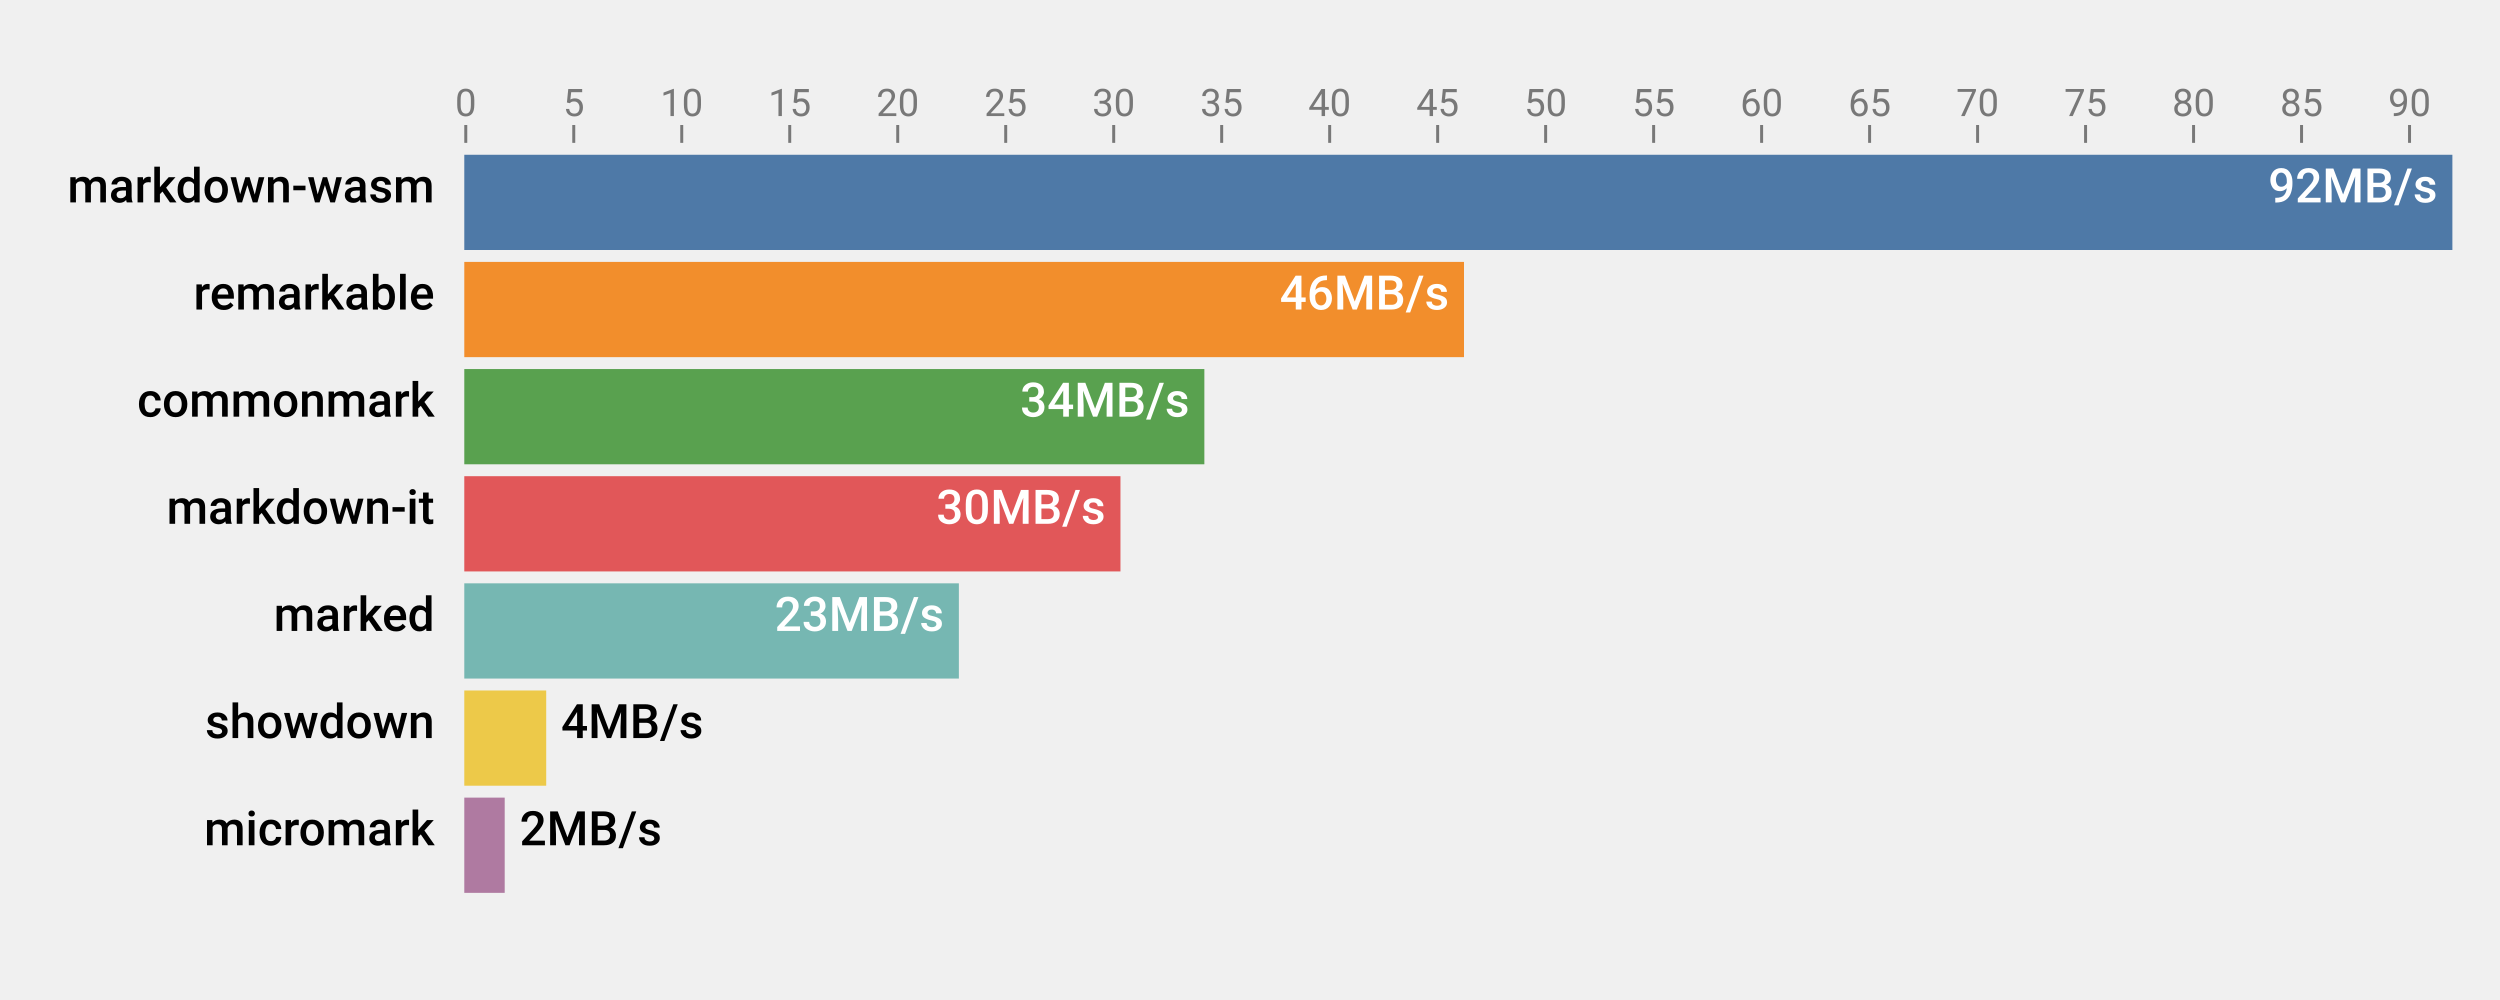
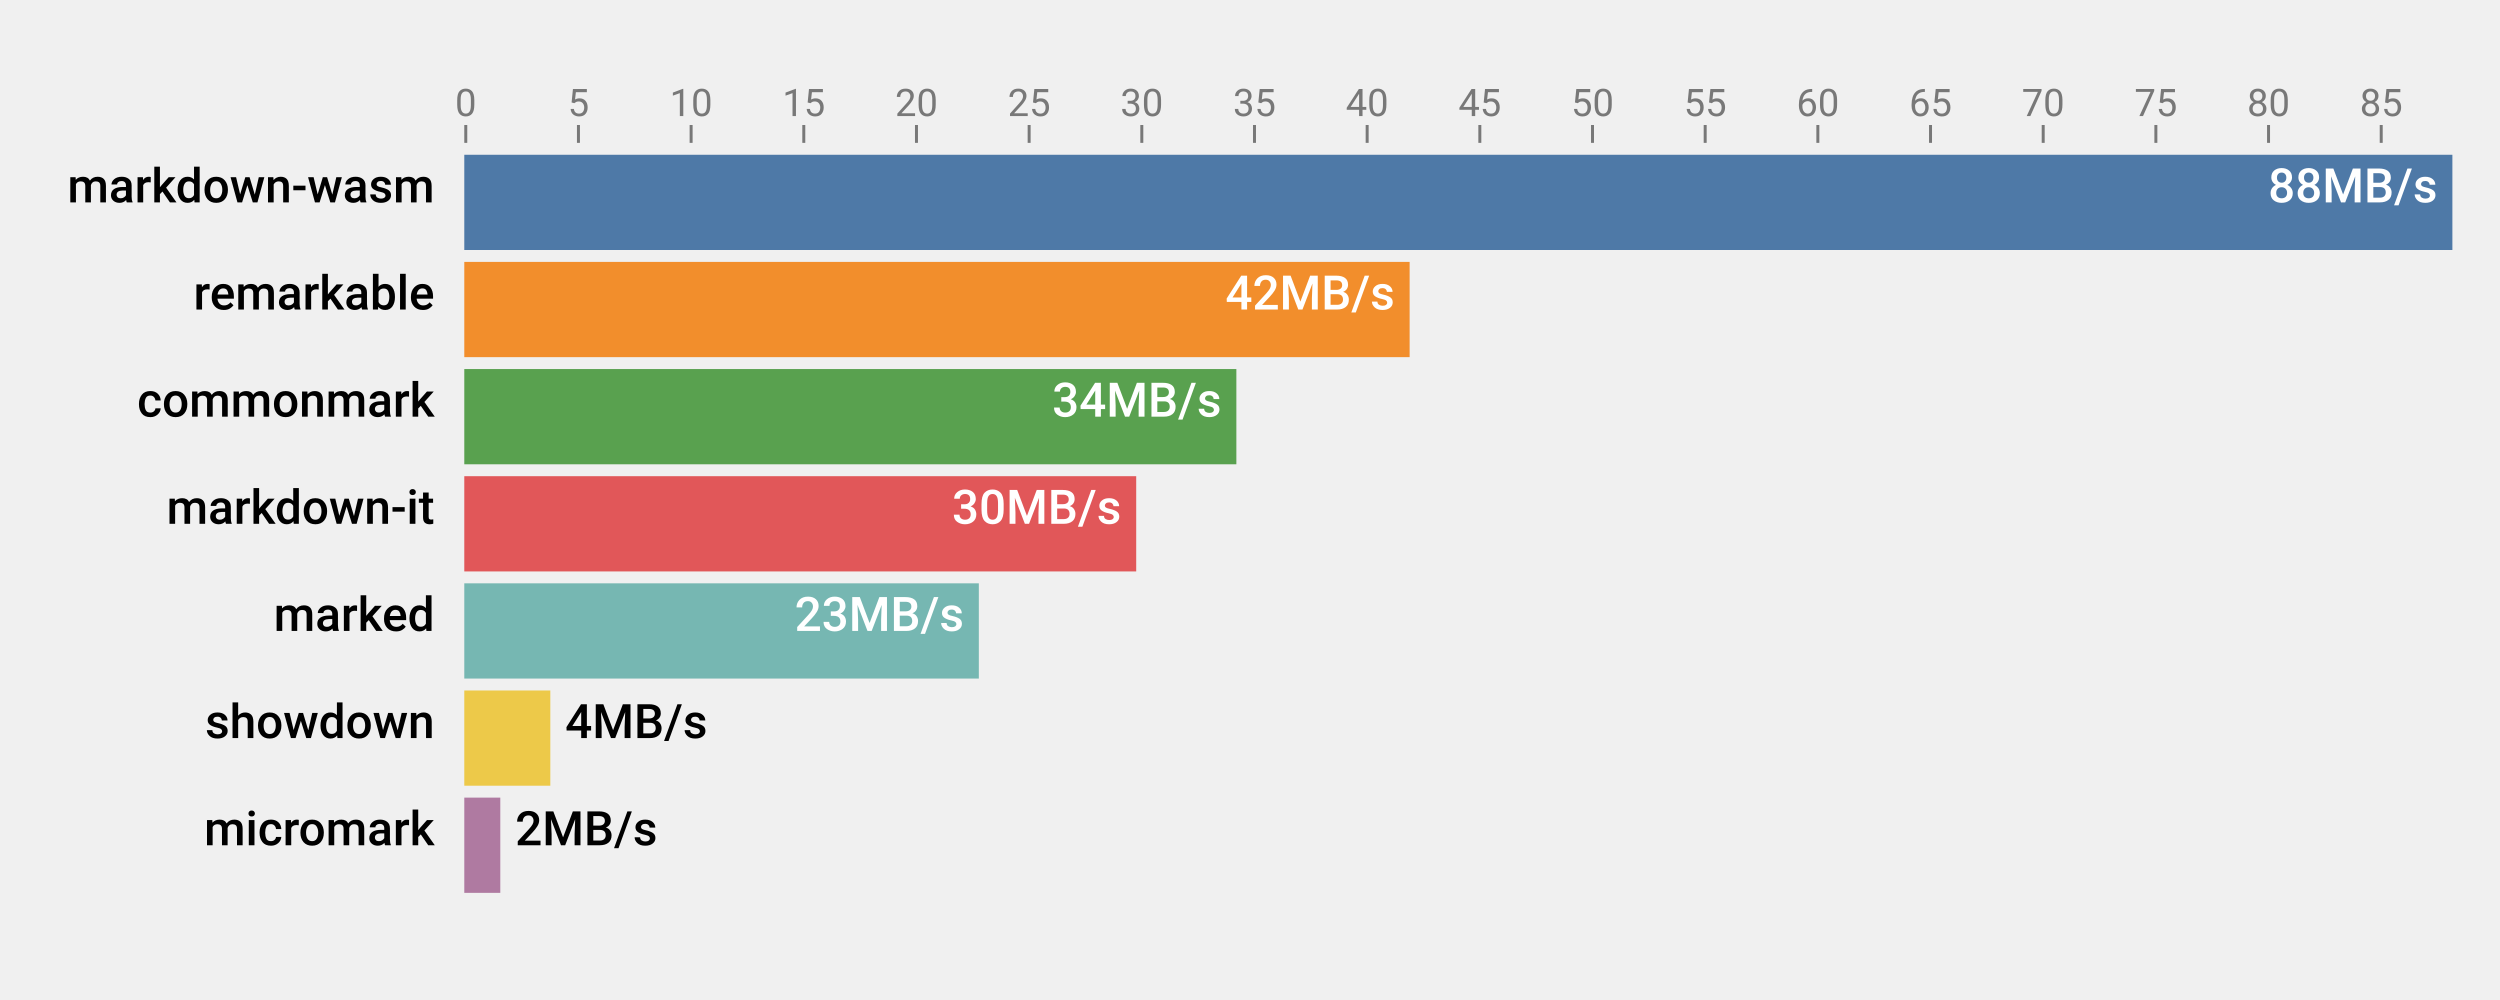
<svg xmlns="http://www.w3.org/2000/svg" width="840" height="336" font-family="system-ui,-apple-system,&quot;Segoe UI&quot;,Roboto,&quot;Helvetica Neue&quot;,&quot;Noto Sans&quot;,&quot;Liberation Sans&quot;,Arial,sans-serif" font-size="16">
  <g font-weight="500" text-anchor="end">
    <text x="156" y="68" alignment-baseline="central" dx="-10">markdown-wasm</text>
    <text x="156" y="104" alignment-baseline="central" dx="-10">remarkable</text>
    <text x="156" y="140" alignment-baseline="central" dx="-10">commonmark</text>
    <text x="156" y="176" alignment-baseline="central" dx="-10">markdown-it</text>
    <text x="156" y="212" alignment-baseline="central" dx="-10">marked</text>
    <text x="156" y="248" alignment-baseline="central" dx="-10">showdown</text>
    <text x="156" y="284" alignment-baseline="central" dx="-10">micromark</text>
  </g>
  <path fill="#4e79a7" d="M156 52h668v32H156z" />
-   <path fill="#f28e2c" d="M156 88h335.903v32H156z" />
-   <path fill="#59a14f" d="M156 124h248.663v32H156z" />
-   <path fill="#e15759" d="M156 160h220.476v32H156z" />
-   <path fill="#76b7b2" d="M156 196h166.181v32H156z" />
-   <path fill="#edc949" d="M156 232h27.526v32H156z" />
-   <path fill="#af7aa1" d="M156 268h13.578v32H156z" />
+   <path fill="#f28e2c" d="M156 88h317.636v32H156z" />
+   <path fill="#59a14f" d="M156 124h259.42v32H156z" />
+   <path fill="#e15759" d="M156 160h225.764v32H156z" />
+   <path fill="#76b7b2" d="M156 196h172.889v32H156z" />
+   <path fill="#edc949" d="M156 232h28.906v32H156z" />
+   <path fill="#af7aa1" d="M156 268h12.101v32H156z" />
  <g fill="#fff" font-weight="500" text-anchor="end">
-     <text x="824" y="68" alignment-baseline="central" dx="-5">92MB/s</text>
-     <text x="491.903" y="104" alignment-baseline="central" dx="-5">46MB/s</text>
-     <text x="404.663" y="140" alignment-baseline="central" dx="-5">34MB/s</text>
-     <text x="376.476" y="176" alignment-baseline="central" dx="-5">30MB/s</text>
-     <text x="322.181" y="212" alignment-baseline="central" dx="-5">23MB/s</text>
-     <text x="183.526" y="248" fill="#000" alignment-baseline="central" dx="5" text-anchor="start">4MB/s</text>
-     <text x="169.578" y="284" fill="#000" alignment-baseline="central" dx="5" text-anchor="start">2MB/s</text>
+     <text x="824" y="68" alignment-baseline="central" dx="-5">88MB/s</text>
+     <text x="473.636" y="104" alignment-baseline="central" dx="-5">42MB/s</text>
+     <text x="415.42" y="140" alignment-baseline="central" dx="-5">34MB/s</text>
+     <text x="381.764" y="176" alignment-baseline="central" dx="-5">30MB/s</text>
+     <text x="328.889" y="212" alignment-baseline="central" dx="-5">23MB/s</text>
+     <text x="184.906" y="248" fill="#000" alignment-baseline="central" dx="5" text-anchor="start">4MB/s</text>
+     <text x="168.101" y="284" fill="#000" alignment-baseline="central" dx="5" text-anchor="start">2MB/s</text>
  </g>
  <g fill="none" font-size="12.8" opacity=".5" text-anchor="middle">
    <g class="tick" opacity="1">
      <path stroke="currentColor" d="M156.5 48v-6" />
      <text y="-9" fill="currentColor" dy="0em" transform="translate(156.5 48)">0</text>
    </g>
    <g class="tick" opacity="1">
-       <path stroke="currentColor" d="M192.784 48v-6" />
-       <text y="-9" fill="currentColor" dy="0em" transform="translate(192.784 48)">5</text>
+       <path stroke="currentColor" d="M194.358 48v-6" />
+       <text y="-9" fill="currentColor" dy="0em" transform="translate(194.358 48)">5</text>
    </g>
    <g class="tick" opacity="1">
-       <path stroke="currentColor" d="M229.067 48v-6" />
-       <text y="-9" fill="currentColor" dy="0em" transform="translate(229.067 48)">10</text>
+       <path stroke="currentColor" d="M232.216 48v-6" />
+       <text y="-9" fill="currentColor" dy="0em" transform="translate(232.216 48)">10</text>
    </g>
    <g class="tick" opacity="1">
-       <path stroke="currentColor" d="M265.35 48v-6" />
-       <text y="-9" fill="currentColor" dy="0em" transform="translate(265.35 48)">15</text>
+       <path stroke="currentColor" d="M270.074 48v-6" />
+       <text y="-9" fill="currentColor" dy="0em" transform="translate(270.074 48)">15</text>
    </g>
    <g class="tick" opacity="1">
-       <path stroke="currentColor" d="M301.635 48v-6" />
-       <text y="-9" fill="currentColor" dy="0em" transform="translate(301.635 48)">20</text>
+       <path stroke="currentColor" d="M307.933 48v-6" />
+       <text y="-9" fill="currentColor" dy="0em" transform="translate(307.933 48)">20</text>
    </g>
    <g class="tick" opacity="1">
-       <path stroke="currentColor" d="M337.918 48v-6" />
-       <text y="-9" fill="currentColor" dy="0em" transform="translate(337.918 48)">25</text>
+       <path stroke="currentColor" d="M345.79 48v-6" />
+       <text y="-9" fill="currentColor" dy="0em" transform="translate(345.79 48)">25</text>
    </g>
    <g class="tick" opacity="1">
-       <path stroke="currentColor" d="M374.202 48v-6" />
-       <text y="-9" fill="currentColor" dy="0em" transform="translate(374.202 48)">30</text>
+       <path stroke="currentColor" d="M383.649 48v-6" />
+       <text y="-9" fill="currentColor" dy="0em" transform="translate(383.649 48)">30</text>
    </g>
    <g class="tick" opacity="1">
-       <path stroke="currentColor" d="M410.485 48v-6" />
-       <text y="-9" fill="currentColor" dy="0em" transform="translate(410.485 48)">35</text>
+       <path stroke="currentColor" d="M421.507 48v-6" />
+       <text y="-9" fill="currentColor" dy="0em" transform="translate(421.507 48)">35</text>
    </g>
    <g class="tick" opacity="1">
-       <path stroke="currentColor" d="M446.769 48v-6" />
-       <text y="-9" fill="currentColor" dy="0em" transform="translate(446.769 48)">40</text>
+       <path stroke="currentColor" d="M459.365 48v-6" />
+       <text y="-9" fill="currentColor" dy="0em" transform="translate(459.365 48)">40</text>
    </g>
    <g class="tick" opacity="1">
-       <path stroke="currentColor" d="M483.053 48v-6" />
-       <text y="-9" fill="currentColor" dy="0em" transform="translate(483.053 48)">45</text>
+       <path stroke="currentColor" d="M497.223 48v-6" />
+       <text y="-9" fill="currentColor" dy="0em" transform="translate(497.223 48)">45</text>
    </g>
    <g class="tick" opacity="1">
-       <path stroke="currentColor" d="M519.336 48v-6" />
-       <text y="-9" fill="currentColor" dy="0em" transform="translate(519.336 48)">50</text>
+       <path stroke="currentColor" d="M535.081 48v-6" />
+       <text y="-9" fill="currentColor" dy="0em" transform="translate(535.081 48)">50</text>
    </g>
    <g class="tick" opacity="1">
-       <path stroke="currentColor" d="M555.62 48v-6" />
-       <text y="-9" fill="currentColor" dy="0em" transform="translate(555.62 48)">55</text>
+       <path stroke="currentColor" d="M572.94 48v-6" />
+       <text y="-9" fill="currentColor" dy="0em" transform="translate(572.94 48)">55</text>
    </g>
    <g class="tick" opacity="1">
-       <path stroke="currentColor" d="M591.904 48v-6" />
-       <text y="-9" fill="currentColor" dy="0em" transform="translate(591.904 48)">60</text>
+       <path stroke="currentColor" d="M610.798 48v-6" />
+       <text y="-9" fill="currentColor" dy="0em" transform="translate(610.798 48)">60</text>
    </g>
    <g class="tick" opacity="1">
-       <path stroke="currentColor" d="M628.187 48v-6" />
-       <text y="-9" fill="currentColor" dy="0em" transform="translate(628.187 48)">65</text>
+       <path stroke="currentColor" d="M648.656 48v-6" />
+       <text y="-9" fill="currentColor" dy="0em" transform="translate(648.656 48)">65</text>
    </g>
    <g class="tick" opacity="1">
-       <path stroke="currentColor" d="M664.47 48v-6" />
-       <text y="-9" fill="currentColor" dy="0em" transform="translate(664.47 48)">70</text>
+       <path stroke="currentColor" d="M686.514 48v-6" />
+       <text y="-9" fill="currentColor" dy="0em" transform="translate(686.514 48)">70</text>
    </g>
    <g class="tick" opacity="1">
-       <path stroke="currentColor" d="M700.754 48v-6" />
-       <text y="-9" fill="currentColor" dy="0em" transform="translate(700.754 48)">75</text>
+       <path stroke="currentColor" d="M724.372 48v-6" />
+       <text y="-9" fill="currentColor" dy="0em" transform="translate(724.372 48)">75</text>
    </g>
    <g class="tick" opacity="1">
-       <path stroke="currentColor" d="M737.038 48v-6" />
-       <text y="-9" fill="currentColor" dy="0em" transform="translate(737.038 48)">80</text>
+       <path stroke="currentColor" d="M762.23 48v-6" />
+       <text y="-9" fill="currentColor" dy="0em" transform="translate(762.23 48)">80</text>
    </g>
    <g class="tick" opacity="1">
-       <path stroke="currentColor" d="M773.322 48v-6" />
-       <text y="-9" fill="currentColor" dy="0em" transform="translate(773.322 48)">85</text>
-     </g>
-     <g class="tick" opacity="1">
-       <path stroke="currentColor" d="M809.605 48v-6" />
-       <text y="-9" fill="currentColor" dy="0em" transform="translate(809.605 48)">90</text>
+       <path stroke="currentColor" d="M800.088 48v-6" />
+       <text y="-9" fill="currentColor" dy="0em" transform="translate(800.088 48)">85</text>
    </g>
  </g>
</svg>
